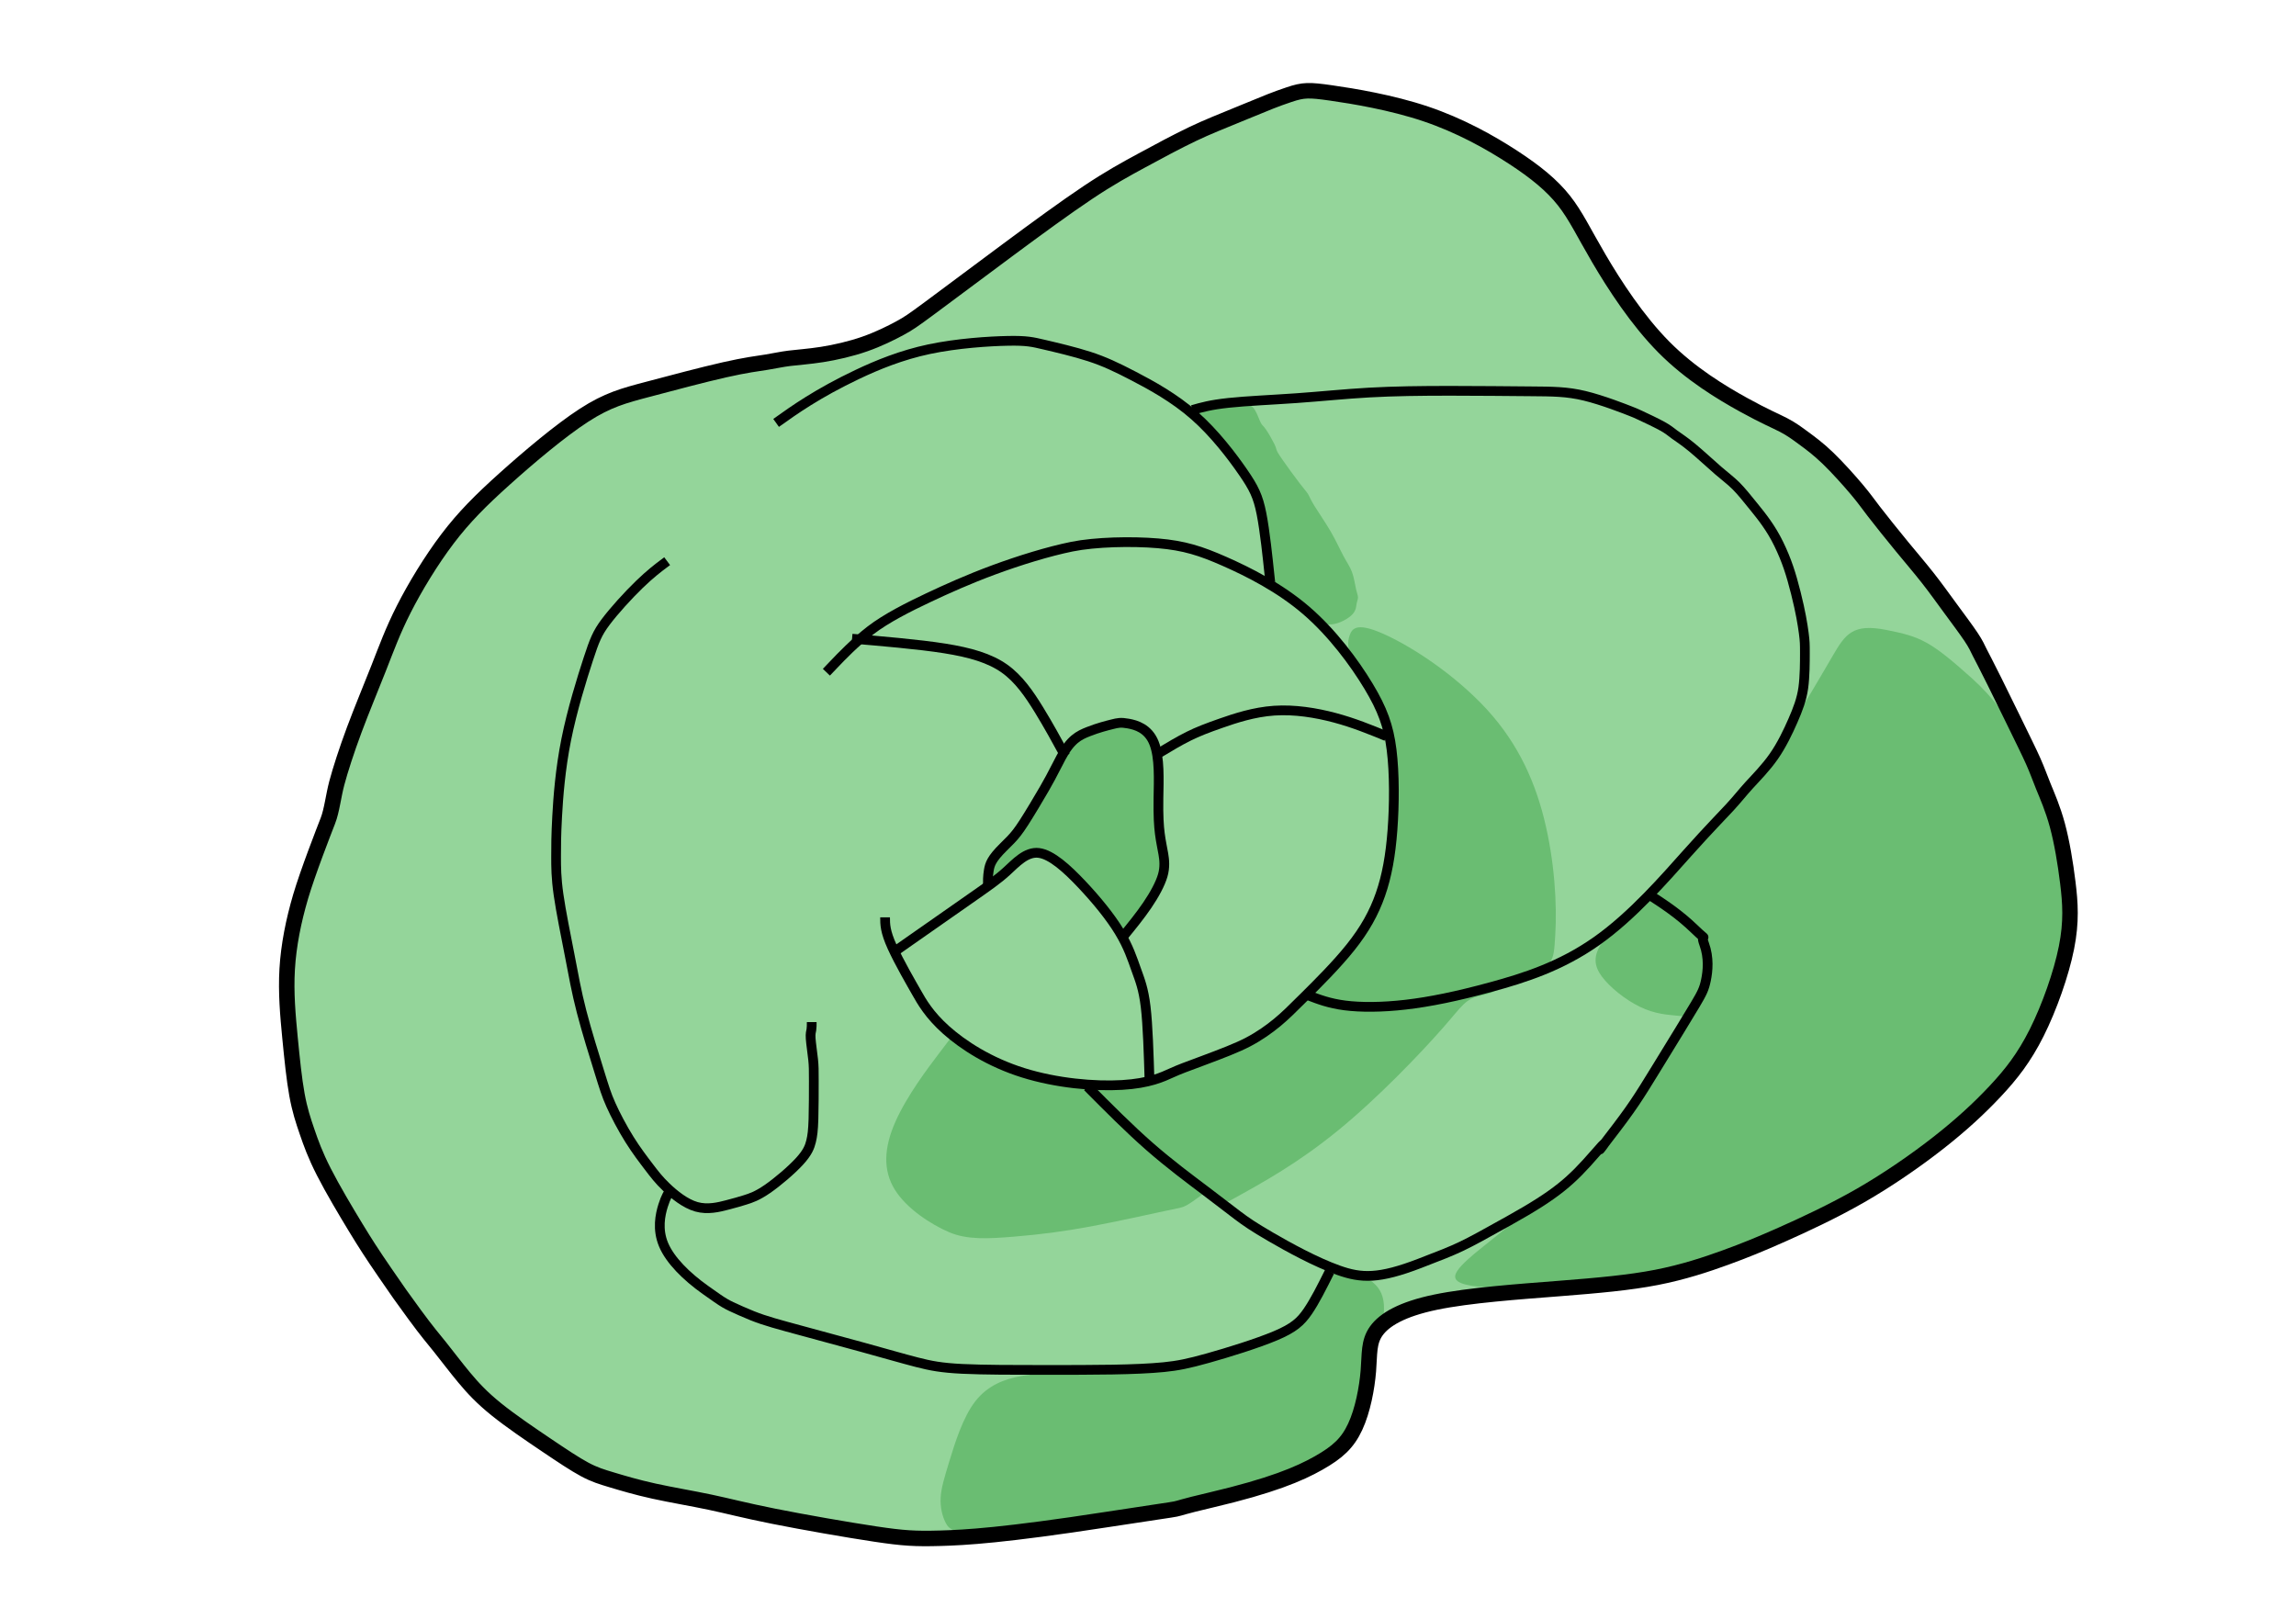
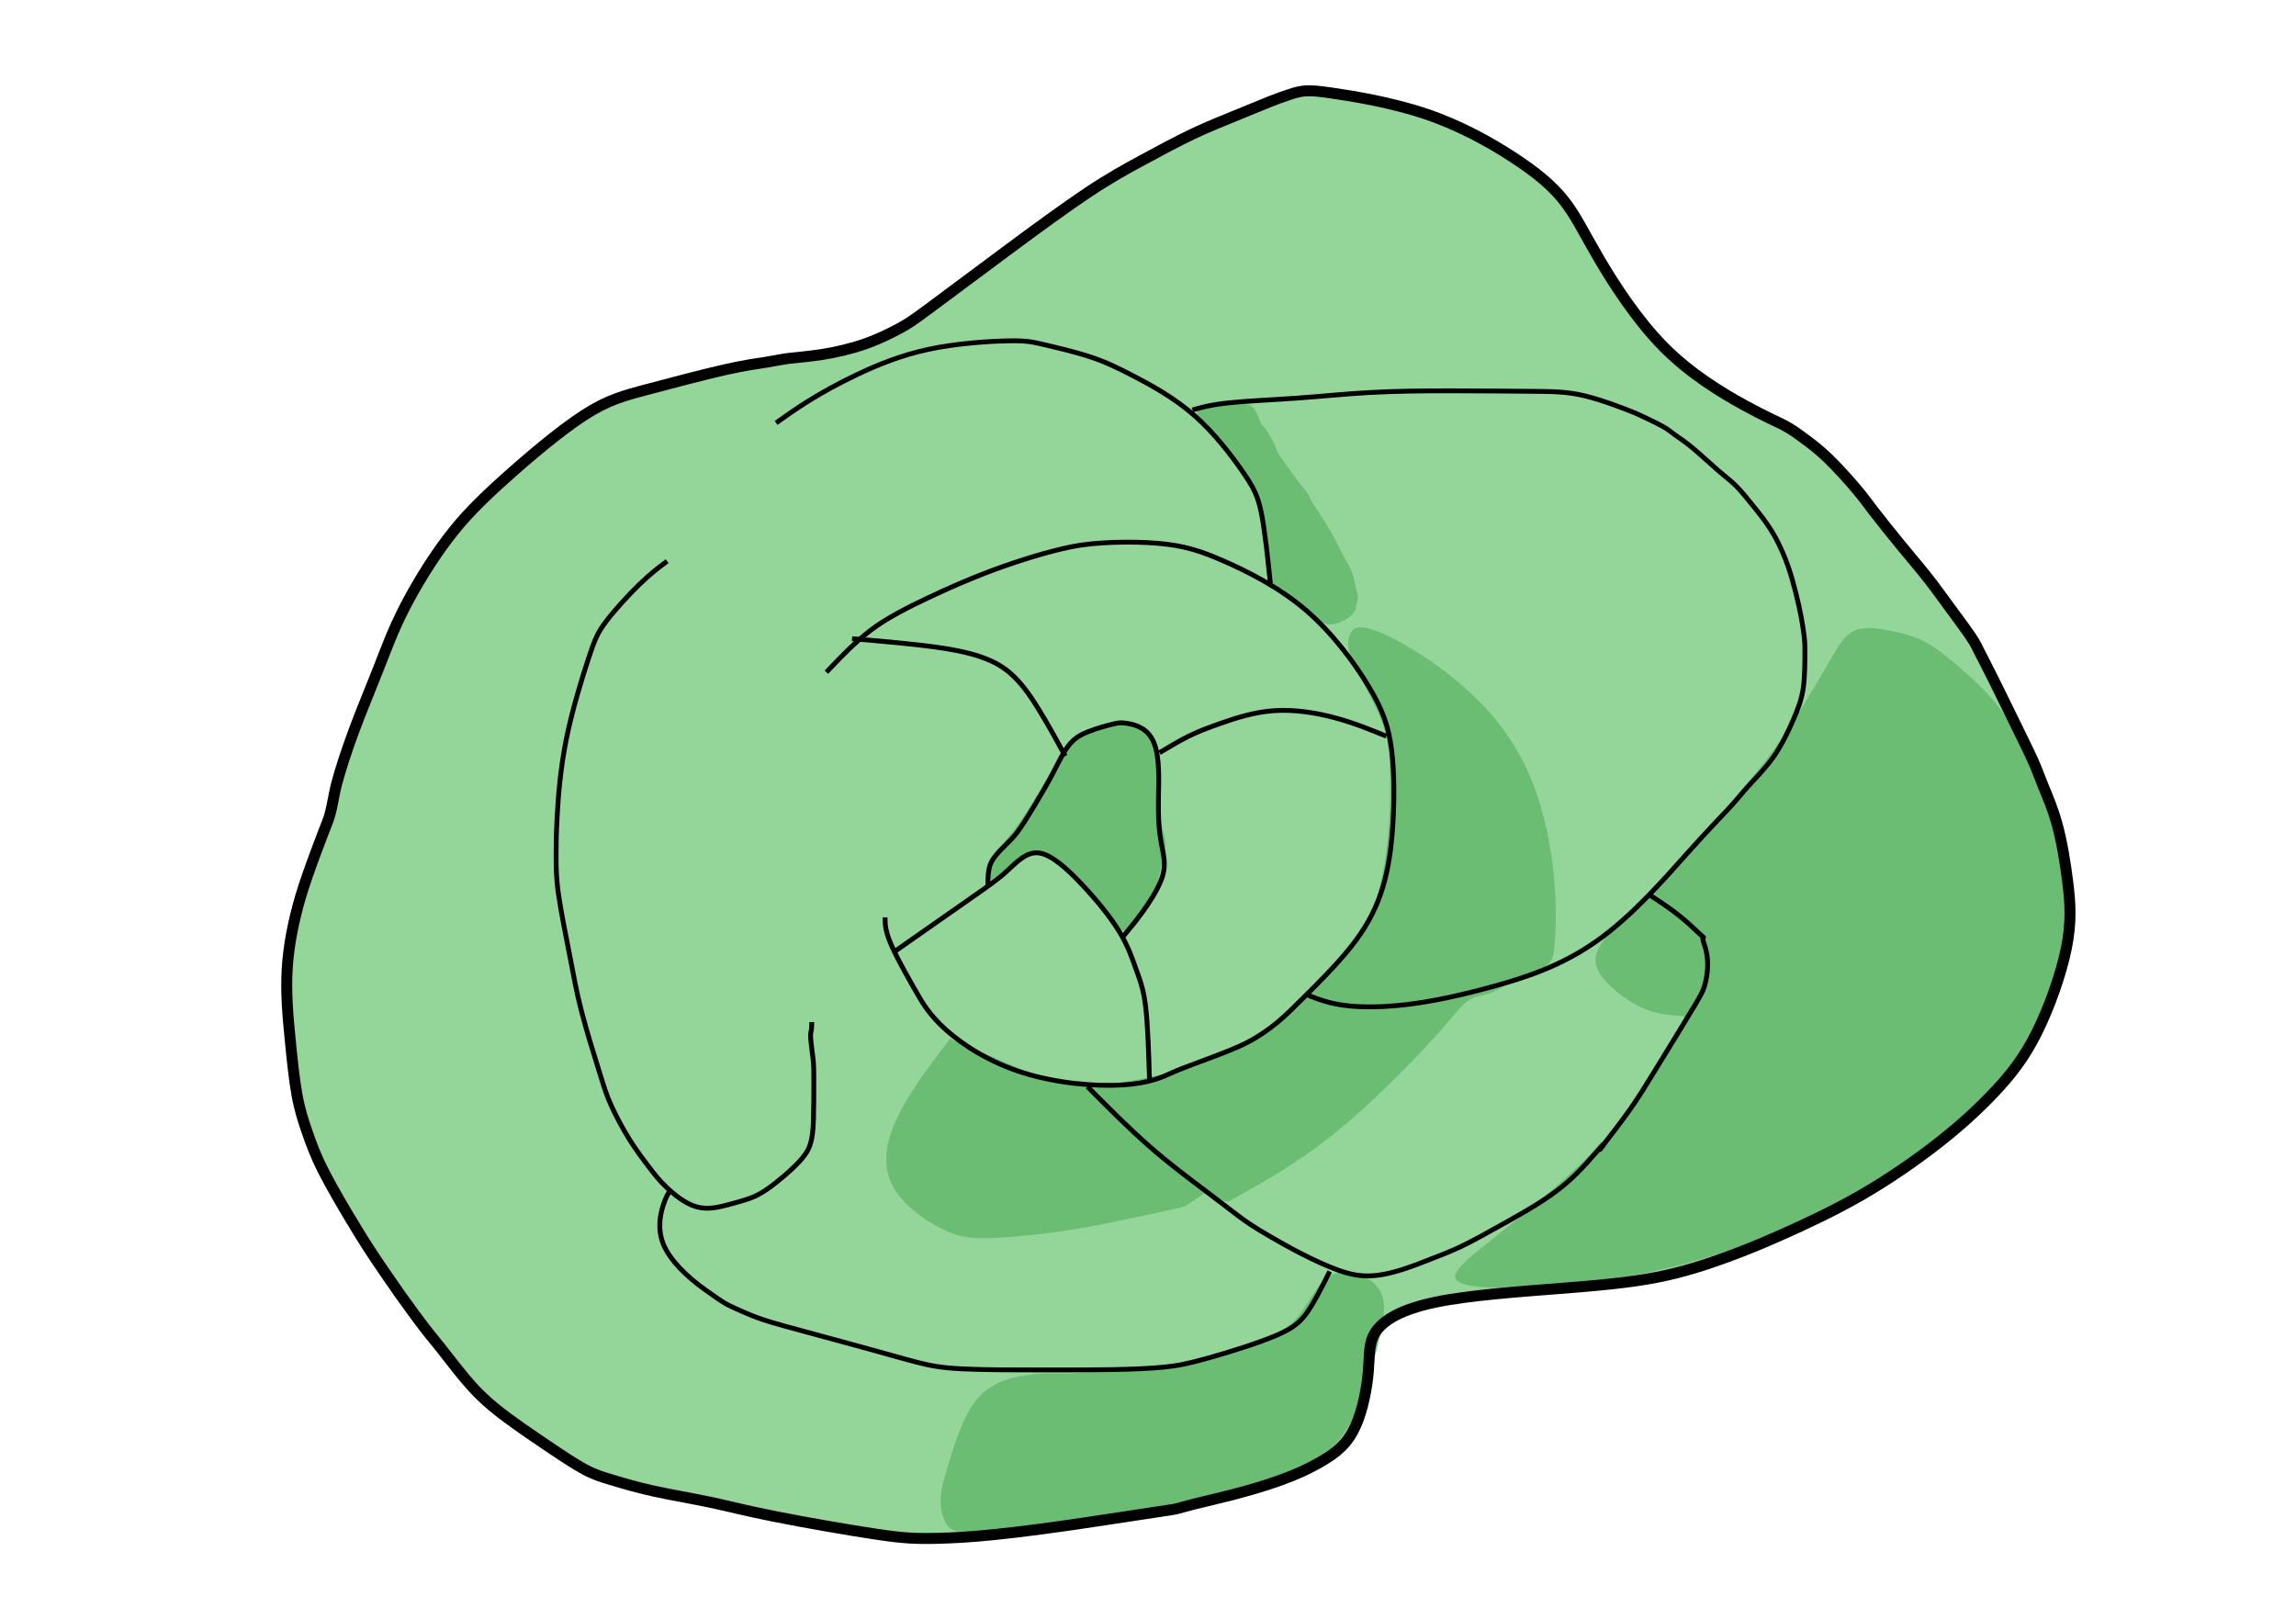
<svg xmlns="http://www.w3.org/2000/svg" version="1.1" id="svg1" width="793.6" height="559.36" viewBox="0 0 793.6 559.36">
  <defs id="defs1">
    </defs>
  <g id="g1" style="display:inline">
    <path style="fill:#92d498;fill-opacity:0.984;stroke:none;stroke-width:1.89;stroke-opacity:1" d="m 229.759,243.295 c 0.496,-1.271 0.672,-3.035 1.096,-4.626 0.424,-1.591 1.191,-3.979 2.127,-6.49 0.936,-2.511 2.049,-5.165 2.987,-7.553 0.938,-2.387 1.705,-4.519 3.07,-7.206 1.365,-2.687 3.325,-5.926 5.33,-8.57 2.004,-2.644 4.054,-4.694 6.995,-7.336 2.94,-2.642 6.778,-5.882 9.677,-7.759 2.9,-1.876 4.861,-2.388 7.76,-3.155 2.9,-0.768 6.737,-1.791 9.381,-2.388 2.644,-0.597 4.093,-0.768 5.159,-0.938 1.066,-0.171 1.748,-0.341 2.772,-0.469 1.023,-0.128 2.388,-0.213 3.996,-0.466 1.608,-0.253 3.511,-0.686 5.215,-1.282 1.704,-0.597 3.239,-1.364 4.283,-1.932 1.044,-0.568 1.484,-0.862 3.634,-2.451 2.149,-1.589 5.895,-4.399 9.527,-7.091 3.632,-2.692 7.082,-5.216 9.785,-7.019 2.703,-1.803 4.579,-2.826 6.613,-3.928 2.034,-1.102 4.283,-2.313 6.156,-3.206 1.873,-0.894 3.408,-1.491 6.365,-2.707 2.957,-1.217 3.693,-1.526 5.442,-2.116 1.749,-0.59 2.431,-0.59 5.118,-0.207 2.686,0.384 7.377,1.151 11.556,2.559 4.179,1.407 7.844,3.453 10.659,5.287 2.815,1.834 4.776,3.454 6.23,5.298 1.454,1.844 2.374,3.851 4.266,7.075 1.891,3.224 4.683,7.539 7.933,10.82 3.25,3.281 7.092,5.586 9.724,7.038 2.632,1.452 3.912,1.963 4.892,2.475 0.981,0.512 1.663,1.023 2.452,1.605 0.789,0.581 1.773,1.297 2.955,2.436 1.182,1.138 2.638,2.765 3.54,3.84 0.903,1.074 1.244,1.586 2.062,2.652 0.819,1.066 2.261,2.868 3.45,4.312 1.189,1.444 2.213,2.638 3.151,3.832 0.938,1.194 1.791,2.388 2.729,3.667 0.938,1.279 1.961,2.644 2.558,3.539 0.597,0.895 0.768,1.322 1.066,1.919 0.298,0.597 0.725,1.364 1.808,3.555 1.083,2.19 0.833,1.671 2.135,4.345 1.302,2.675 2.07,4.21 2.581,5.361 0.512,1.151 0.768,1.919 1.237,3.07 0.469,1.151 1.151,2.686 1.706,4.733 0.554,2.047 0.981,4.605 1.279,7.036 0.298,2.43 0.469,4.733 -0.168,7.923 -0.637,3.19 -2.092,7.3 -3.634,10.379 -1.542,3.078 -3.144,5.102 -5.082,7.168 -1.939,2.066 -4.119,4.079 -6.877,6.244 -2.758,2.165 -6.197,4.546 -9.557,6.474 -3.36,1.928 -6.895,3.566 -9.557,4.75 -2.662,1.183 -4.557,1.959 -6.907,2.813 -2.35,0.855 -5.164,1.793 -8.447,2.432 -3.283,0.64 -7.036,0.981 -11.94,1.365 -4.904,0.384 -10.933,0.808 -15.039,1.662 -4.106,0.854 -6.238,2.133 -7.219,3.497 -0.981,1.364 -0.81,2.814 -0.981,4.904 -0.171,2.089 -0.682,4.818 -1.605,6.805 -0.922,1.987 -2.121,3.105 -4.479,4.439 -2.359,1.334 -5.77,2.784 -13.133,4.511 -7.363,1.727 0.041,0.416 -12.629,2.372 -12.67,1.956 -17.361,2.212 -20.425,2.298 -3.064,0.086 -4.524,-2.6e-4 -7.936,-0.512 -3.412,-0.512 -8.785,-1.45 -12.409,-2.175 -3.624,-0.725 -5.501,-1.237 -7.723,-1.706 -2.222,-0.47 -4.766,-0.894 -6.9,-1.363 -2.134,-0.469 -3.84,-0.981 -5.119,-1.365 -1.279,-0.384 -2.132,-0.64 -3.326,-1.279 -1.194,-0.64 -2.729,-1.663 -4.69,-2.985 -1.961,-1.322 -4.349,-2.942 -6.105,-4.358 -1.756,-1.415 -2.849,-2.593 -3.915,-3.872 -1.066,-1.279 -2.089,-2.644 -2.942,-3.71 -0.853,-1.066 -1.535,-1.834 -3.124,-4 -1.589,-2.167 -2.02,-2.782 -3.627,-5.126 -1.607,-2.344 -2.374,-3.538 -3.568,-5.499 -1.194,-1.961 -2.814,-4.69 -3.88,-6.78 -1.066,-2.089 -1.578,-3.539 -2.047,-4.904 -0.469,-1.364 -0.895,-2.644 -1.237,-4.52 -0.341,-1.876 -0.597,-4.349 -0.853,-6.993 -0.256,-2.644 -0.512,-5.458 -0.341,-8.357 0.171,-2.9 0.768,-5.884 1.642,-8.853 0.875,-2.969 2.824,-7.963 3.32,-9.234 z" id="path1" transform="matrix(2.830786,0,0,2.830786,-537.0817,-404.948)" />
    <path style="display:inline;fill:#6abd72;fill-opacity:1;stroke-width:0.59;stroke-dasharray:none" d="m 305.73,269.911 c 0,0 0,0 -1.333,1.757 -1.333,1.757 -3.933,5.184 -5.341,8.368 -1.408,3.184 -1.527,5.915 -0.08,8.267 1.447,2.352 4.462,4.281 6.64,5.214 2.178,0.933 4.688,0.813 7.948,0.543 3.261,-0.27 6.035,-0.632 9.311,-1.239 3.276,-0.608 7.165,-1.486 9.06,-1.886 1.895,-0.401 2.125,-0.401 2.64,-0.681 0.515,-0.281 1.22,-0.79 1.633,-1.103 0.413,-0.314 0.489,-0.399 0.986,-0.233 0.497,0.166 1.372,0.569 1.897,0.736 0.525,0.167 0.676,0.087 0.828,0.007 4.149,-2.289 8.249,-4.551 13.13,-8.522 4.882,-3.971 10.091,-9.423 12.743,-12.436 2.651,-3.013 2.772,-3.616 4.771,-4.081 1.999,-0.465 1.062,-0.386 4.984,-2.14 3.922,-1.754 3.859,-1.63 4.084,-5.287 0.225,-3.657 -0.075,-9.042 -1.378,-14.21 -1.303,-5.167 -3.599,-9.906 -7.738,-14.107 -4.139,-4.201 -9.119,-7.249 -12.137,-8.541 -3.018,-1.291 -3.574,-0.519 -3.858,0.309 -0.284,0.828 -0.296,1.71 0.527,3.53 0.823,1.821 2.481,4.579 3.371,6.939 0.889,2.359 0.999,4.138 1.037,6.69 0.038,2.552 -0.01,5.106 -0.287,7.779 -0.277,2.673 -0.784,5.412 -1.5,7.561 -0.716,2.148 -1.441,3.221 -2.317,4.393 -0.876,1.171 -1.701,2.163 -2.466,3.008 -0.765,0.844 -1.311,1.362 -2.02,2.176 -0.709,0.814 -1.553,1.9 -2.503,2.94 -0.95,1.04 -2.005,2.035 -2.992,2.804 -0.987,0.769 -1.907,1.312 -3.113,1.915 -1.206,0.603 -2.699,1.266 -3.905,1.802 -1.206,0.535 -2.126,0.942 -2.947,1.206 -0.822,0.264 -1.545,0.384 -2.339,0.546 -0.794,0.161 -6.37,1.464 -8.493,1.549 -2.123,0.084 -4.492,-0.187 -6.859,-0.459" id="path14" transform="matrix(2.830786,0,0,2.830786,-537.0817,-404.948)" />
    <path style="display:inline;fill:#6abd72;fill-opacity:1;stroke-width:0.59;stroke-dasharray:none" d="m 413.521,223.109 c -1.538,2.617 -3.741,6.509 -6.089,9.914 -2.348,3.405 -4.842,6.323 -8.265,10.162 -3.424,3.839 -4.965,5.525 -8.341,8.997 -3.375,3.472 -4.973,4.951 -5.821,6.523 -0.848,1.571 -0.443,2.771 0.715,4.087 1.158,1.316 3.112,2.782 4.918,3.503 1.806,0.721 3.495,0.721 4.321,0.828 0.827,0.106 0.792,0.319 -0.322,2.199 -1.113,1.88 -3.305,5.427 -5.597,8.565 -2.292,3.138 -4.626,5.8 -8.13,8.985 -3.503,3.184 -9.603,8.009 -10.466,8.708 -0.863,0.7 -2.241,1.827 -2.784,2.672 -0.543,0.845 -0.302,1.448 1.623,1.788 1.925,0.34 5.988,0.426 10.866,0.002 4.878,-0.424 12.336,-1.503 20.352,-4.187 8.015,-2.684 6.16,-1.796 13.831,-5.994 7.67,-4.199 9.224,-5.162 13.646,-8.964 4.422,-3.802 7.44,-7.483 9.857,-11.365 2.417,-3.882 3.662,-7.122 4.053,-11.596 0.391,-4.473 -0.081,-9.572 -1.763,-15.425 -1.681,-5.853 -4.482,-12.009 -9.611,-16.621 -5.129,-4.612 -6.308,-5.088 -10.445,-5.913 -4.137,-0.825 -5.011,0.516 -6.549,3.133 z" id="path16" transform="matrix(2.830786,0,0,2.830786,-537.0817,-404.948)" />
    <path style="display:inline;fill:#6abd72;fill-opacity:1;stroke-width:0.59;stroke-dasharray:none" d="m 336.283,192.956 c 0.201,-0.11 0.201,-0.11 1.106,-0.231 0.905,-0.121 2.714,-0.362 3.799,-0.362 1.085,0 1.447,0.241 1.749,0.724 0.302,0.482 0.543,1.206 0.724,1.568 0.181,0.362 0.302,0.362 0.603,0.784 0.302,0.422 0.784,1.266 1.025,1.749 0.241,0.482 0.241,0.603 0.302,0.784 0.06,0.181 0.181,0.422 0.724,1.206 0.543,0.784 1.508,2.111 2.111,2.894 0.603,0.784 0.844,1.025 1.025,1.327 0.181,0.302 0.302,0.663 0.784,1.447 0.482,0.784 1.327,1.99 1.99,3.136 0.663,1.146 1.146,2.231 1.568,3.015 0.422,0.784 0.784,1.266 1.025,1.93 0.241,0.663 0.362,1.508 0.482,2.05 0.121,0.543 0.241,0.784 0.241,1.025 0,0.241 -0.121,0.482 -0.181,0.844 -0.06,0.362 -0.06,0.844 -0.667,1.387 -0.607,0.543 -1.821,1.146 -2.767,1.07 -0.946,-0.075 -1.625,-0.829 -2.766,-1.733 -1.142,-0.905 -2.747,-1.96 -3.55,-2.729 -0.803,-0.769 -0.803,-1.251 -0.985,-2.588 -0.182,-1.336 -0.542,-3.494 -0.764,-5.034 -0.222,-1.54 -0.282,-2.205 -0.684,-3.143 -0.402,-0.938 -0.978,-1.695 -1.728,-2.837 -0.75,-1.142 -1.602,-2.574 -2.648,-3.911 -1.046,-1.337 -2.285,-2.578 -2.703,-3.31 -0.418,-0.731 -0.015,-0.952 0.186,-1.063 z" id="path19" transform="matrix(2.830786,0,0,2.830786,-537.0817,-404.948)" />
    <path style="display:inline;fill:#6abd72;fill-opacity:1;stroke-width:0.59;stroke-dasharray:none" d="m 310.956,250.387 c -0.522,0.348 -0.522,0.348 -0.485,-0.135 0.036,-0.483 0.109,-1.45 0.772,-2.656 0.663,-1.206 1.917,-2.652 3.049,-4.242 1.132,-1.59 2.141,-3.325 3.045,-4.832 0.905,-1.508 1.704,-2.788 2.225,-3.609 0.52,-0.821 0.762,-1.183 1.727,-1.726 0.965,-0.543 2.653,-1.266 3.949,-1.6 1.295,-0.333 2.198,-0.277 3.063,0.051 0.866,0.328 1.694,0.927 2.148,2.286 0.453,1.359 0.531,3.477 0.631,5.386 0.1,1.909 0.219,3.577 0.701,5.341 0.483,1.764 0.343,1.461 -0.488,5.203 -0.831,3.742 -1.306,4.038 -2.025,5.028 -0.719,0.99 -1.271,2.191 -2.511,1.753 -1.24,-0.438 -2.231,-2.082 -3.975,-4.25 -1.744,-2.168 -4.062,-4.379 -5.63,-4.982 -1.568,-0.603 -2.514,0.279 -3.437,1.019 -0.922,0.74 -2.237,1.617 -2.759,1.965 z" id="path13" transform="matrix(2.830786,0,0,2.830786,-537.0817,-404.948)" />
    <path style="display:inline;fill:#6abd72;fill-opacity:1;stroke-width:0.59;stroke-dasharray:none" d="m 320.987,310.735 c -0.784,0.06 -0.784,0.06 -1.735,0.039 -0.951,-0.022 -2.811,-0.064 -4.848,0.309 -2.036,0.373 -4.047,1.121 -5.575,3.064 -1.528,1.943 -2.533,5.212 -3.177,7.322 -0.644,2.11 -1.006,3.316 -1.067,4.462 -0.06,1.146 0.181,2.231 0.61,3.068 0.429,0.837 1.046,1.425 5.403,1.138 4.357,-0.287 12.345,-1.434 17.801,-2.359 5.456,-0.926 13.414,-2.907 18.046,-4.732 4.632,-1.825 6.431,-3.238 8.047,-6.021 1.616,-2.783 2.697,-6.66 3.461,-9.732 0.764,-3.072 1.212,-5.338 0.09,-6.918 -1.122,-1.58 -3.814,-2.473 -5.614,-1.688 -1.8,0.785 -2.706,3.246 -4.129,5.001 -1.423,1.755 -3.361,2.802 -5.538,3.628 -2.177,0.826 -4.573,1.425 -6.951,1.845 -2.377,0.42 -3.452,0.527 -7.962,0.96 -4.509,0.433 -6.077,0.553 -6.861,0.614 z" id="path17" transform="matrix(2.830786,0,0,2.830786,-537.0817,-404.948)" />
-     <path style="display:inline;fill:none;stroke:#000000;stroke-width:1.19;stroke-dasharray:none;stroke-opacity:1" d="m 284.493,194.694 c 1.179,-0.842 2.389,-1.706 3.966,-2.687 1.577,-0.98 3.539,-2.089 5.97,-3.241 2.431,-1.152 5.361,-2.358 8.757,-3.076 3.395,-0.718 7.318,-0.974 9.62,-1.017 2.303,-0.043 2.985,0.128 4.435,0.469 1.45,0.341 3.667,0.853 5.501,1.45 1.834,0.597 3.283,1.279 5.415,2.388 2.132,1.109 4.946,2.644 7.419,4.818 2.473,2.175 4.605,4.989 5.927,6.908 1.322,1.919 1.834,2.942 2.256,5.076 0.422,2.134 0.774,5.563 0.943,7.172 0.169,1.61 0.169,1.524 0.169,1.439" id="path11" transform="matrix(2.830786,0,0,2.830786,-537.0817,-404.948)" />
-     <path style="display:inline;fill:none;stroke:#000000;stroke-width:1.19;stroke-dasharray:none;stroke-opacity:1" d="m 349.476,264.602 c 1.279,0.49 2.558,0.981 4.477,1.226 1.919,0.245 4.477,0.245 7.419,-0.096 2.942,-0.341 6.268,-1.023 10.384,-2.145 4.116,-1.122 8.556,-2.534 12.937,-5.627 4.381,-3.092 8.35,-7.695 11.084,-10.75 2.734,-3.054 4.183,-4.504 5.164,-5.57 0.981,-1.066 1.492,-1.748 2.345,-2.686 0.853,-0.938 2.047,-2.132 3.027,-3.539 0.981,-1.407 1.748,-3.027 2.337,-4.371 0.589,-1.344 1.071,-2.596 1.264,-3.994 0.194,-1.399 0.194,-3.19 0.194,-4.256 0,-1.066 0,-1.407 -0.139,-2.452 -0.139,-1.045 -0.375,-2.535 -0.962,-4.871 -0.587,-2.336 -1.122,-4.002 -2.086,-5.987 -0.964,-1.985 -2.105,-3.389 -2.998,-4.495 -0.893,-1.106 -1.575,-1.959 -2.215,-2.598 -0.64,-0.64 -1.237,-1.066 -2.175,-1.876 -0.938,-0.81 -2.217,-2.004 -3.198,-2.814 -0.981,-0.81 -1.663,-1.237 -2.132,-1.578 -0.469,-0.341 -0.725,-0.597 -1.492,-1.023 -0.768,-0.426 -2.047,-1.023 -2.686,-1.322 -0.64,-0.298 -0.64,-0.298 -1.259,-0.54 -0.62,-0.242 -3.383,-1.334 -5.562,-1.857 -2.179,-0.523 -3.881,-0.523 -6.657,-0.545 -2.776,-0.022 -6.143,-0.061 -9.727,-0.062 -3.584,-0.001 -6.872,0.041 -9.912,0.212 -3.041,0.171 -5.812,0.469 -8.894,0.686 -3.082,0.217 -6.059,0.336 -8.278,0.575 -2.219,0.239 -3.255,0.537 -4.409,0.869" id="path10" transform="matrix(2.830786,0,0,2.830786,-537.0817,-404.948)" />
-     <path style="display:inline;fill:none;stroke:#000000;stroke-width:1.19;stroke-dasharray:none;stroke-opacity:1" d="m 322.517,275.751 c 2.538,2.556 5.075,5.112 7.564,7.291 2.489,2.18 4.928,3.984 6.745,5.355 1.817,1.371 3.011,2.309 4.034,3.077 1.023,0.768 1.876,1.364 4.035,2.618 2.159,1.253 5.456,3.07 8.259,4.07 2.803,1 4.935,1.085 9.94,-0.842 5.005,-1.927 4.966,-1.908 10.854,-5.192 5.887,-3.285 7.593,-4.82 10.587,-8.264 2.994,-3.444 -1.288,1.909 1.611,-1.843 2.9,-3.752 3.582,-4.861 5.787,-8.454 2.206,-3.593 4.002,-6.52 4.817,-7.894 0.815,-1.374 1.061,-1.866 1.283,-2.95 0.222,-1.084 0.393,-2.704 -0.218,-4.384 -0.611,-1.68 0.781,0.06 -1.162,-1.816 -1.943,-1.876 -3.783,-3.069 -5.622,-4.262" id="path9" transform="matrix(2.830786,0,0,2.830786,-537.0817,-404.948)" />
-     <path style="display:inline;fill:none;stroke:#000000;stroke-width:1.19;stroke-dasharray:none;stroke-opacity:1" d="m 271.5,285.164 c -0.32,0.458 -0.64,0.917 -0.989,2.035 -0.349,1.119 -0.728,2.898 0.062,4.774 0.79,1.876 2.75,3.85 5.139,5.541 2.389,1.692 2.329,1.661 4.318,2.549 1.989,0.888 3.098,1.229 5.574,1.912 2.476,0.683 6.297,1.702 9.244,2.513 2.947,0.811 4.989,1.407 6.655,1.834 1.666,0.427 2.945,0.683 5.546,0.811 2.601,0.128 6.524,0.128 9.85,0.128 3.326,0 6.055,0 8.477,-0.042 2.422,-0.042 4.573,-0.128 6.278,-0.299 1.704,-0.171 2.984,-0.426 5.414,-1.109 2.43,-0.682 6.012,-1.791 8.229,-2.729 2.217,-0.938 3.069,-1.705 3.929,-2.956 0.86,-1.251 1.721,-2.972 2.68,-4.89" id="path8" transform="matrix(2.830786,0,0,2.830786,-536.5696,-396.2422)" />
-     <path style="display:inline;fill:none;stroke:#000000;stroke-width:1.19;stroke-dasharray:none;stroke-opacity:1" d="m 271.189,211.579 c 0,0 0,0 -0.512,0.384 -0.512,0.384 -1.535,1.151 -2.9,2.473 -1.364,1.322 -3.07,3.198 -4.093,4.562 -1.023,1.364 -1.364,2.217 -2.132,4.562 -0.768,2.345 -1.961,6.183 -2.686,9.807 -0.725,3.624 -0.981,7.036 -1.109,9.397 -0.128,2.361 -0.128,3.588 -0.128,4.877 0,1.29 0,2.569 0.298,4.658 0.298,2.089 0.895,4.989 1.364,7.419 0.469,2.43 0.81,4.392 1.45,6.865 0.64,2.473 1.578,5.458 2.175,7.377 0.597,1.919 0.853,2.772 1.407,4.008 0.554,1.237 1.407,2.857 2.26,4.221 0.853,1.364 1.706,2.473 2.381,3.36 0.676,0.887 1.188,1.569 2.132,2.473 0.945,0.904 2.309,2.013 3.673,2.396 1.364,0.384 2.729,0.043 3.745,-0.223 1.016,-0.266 1.478,-0.398 2.192,-0.62 0.715,-0.222 1.482,-0.478 2.719,-1.331 1.237,-0.853 2.942,-2.303 3.927,-3.38 0.985,-1.077 1.24,-1.756 1.407,-2.429 0.167,-0.673 0.252,-1.355 0.295,-2.719 0.043,-1.364 0.043,-3.411 0.043,-4.69 0,-1.279 0,-1.791 -0.085,-2.601 -0.085,-0.81 -0.256,-1.919 -0.298,-2.558 -0.043,-0.64 0.043,-0.81 0.085,-1.066 0.043,-0.256 0.043,-0.597 0.043,-0.938" id="path7" transform="matrix(2.830786,0,0,2.830786,-537.0817,-404.948)" />
-     <path style="display:inline;fill:none;stroke:#000000;stroke-width:1.19;stroke-dasharray:none;stroke-opacity:1" d="m 331.309,234.966 c 1.195,-0.718 2.39,-1.435 3.541,-2.007 1.152,-0.572 2.26,-0.998 3.966,-1.595 1.706,-0.597 4.008,-1.364 6.497,-1.533 2.489,-0.168 5.092,0.252 7.403,0.87 2.311,0.618 4.298,1.432 6.289,2.248" id="path6" transform="matrix(2.830786,0,0,2.830786,-537.0817,-404.948)" />
-     <path style="display:inline;fill:none;stroke:#000000;stroke-width:1.19;stroke-dasharray:none;stroke-opacity:1" d="m 293.767,221.045 c 3.251,0.272 8.144,0.682 11.307,1.187 3.163,0.504 5.504,1.198 7.278,2.446 1.774,1.248 3.067,3.145 4.233,5.043 1.166,1.898 2.19,3.774 3.213,5.651" id="path5" transform="matrix(2.830786,0,0,2.830786,-537.0817,-404.948)" />
-     <path style="display:inline;fill:none;stroke:#000000;stroke-width:1.19;stroke-dasharray:none;stroke-opacity:1" d="m 310.35,251.295 c -0.006,-0.617 -0.011,-1.234 0.114,-1.969 0.125,-0.735 0.319,-1.381 1.772,-2.819 1.453,-1.438 1.715,-1.623 3.785,-5.066 2.069,-3.443 2.114,-3.714 3.27,-5.9 1.156,-2.186 2.149,-2.683 3.345,-3.152 1.195,-0.47 2.217,-0.725 2.9,-0.896 0.682,-0.171 1.023,-0.256 1.961,-0.085 0.938,0.171 2.422,0.583 3.138,2.367 0.716,1.784 0.579,4.567 0.543,6.75 -0.035,2.183 0.05,3.377 0.167,4.309 0.117,0.932 0.313,1.812 0.432,2.507 0.119,0.695 0.22,1.607 -0.079,2.623 -0.299,1.016 -0.982,2.295 -1.881,3.618 -0.9,1.323 -1.943,2.599 -3.021,3.917" id="path4" transform="matrix(2.830786,0,0,2.830786,-537.0817,-404.948)" />
-     <path style="display:inline;fill:none;stroke:#000000;stroke-width:1.19;stroke-dasharray:none;stroke-opacity:1" d="m 299.076,259.165 c 3.411,-2.388 6.822,-4.776 9.082,-6.353 2.26,-1.578 3.369,-2.345 4.477,-3.353 1.109,-1.008 2.388,-2.446 3.933,-2.254 1.546,0.192 3.443,1.919 5.245,3.827 1.802,1.908 3.481,3.966 4.594,5.8 1.113,1.834 1.589,3.323 2.052,4.619 0.464,1.296 0.89,2.319 1.156,4.546 0.266,2.226 0.372,5.724 0.479,9.201" id="path3" transform="matrix(2.830786,0,0,2.830786,-537.0817,-404.948)" />
-     <path style="fill:none;stroke:#000000;stroke-width:1.19;stroke-dasharray:none;stroke-opacity:1" d="m 290.633,225.138 c 0,0 0,0 0.916,-0.96 0.916,-0.96 2.533,-2.654 4.466,-4.147 1.933,-1.493 4.742,-2.898 7.036,-3.98 2.294,-1.082 4.901,-2.259 8.01,-3.409 3.109,-1.149 6.69,-2.258 9.551,-2.837 2.86,-0.579 7.277,-0.682 10.504,-0.407 3.227,0.275 5.234,0.928 8.134,2.207 2.9,1.279 6.721,3.2 9.945,5.968 3.223,2.768 5.91,6.414 7.626,9.26 1.716,2.846 2.462,4.893 2.825,7.792 0.362,2.9 0.341,6.652 0.107,9.775 -0.235,3.123 -0.682,5.618 -1.471,7.878 -0.789,2.26 -1.919,4.285 -3.656,6.46 -1.738,2.175 -4.059,4.475 -5.635,6.04 -1.576,1.565 -2.326,2.315 -3.308,3.126 -0.982,0.811 -2.176,1.664 -3.553,2.386 -1.377,0.722 -3.214,1.419 -5.481,2.267 -2.267,0.848 -2.779,1.019 -3.866,1.509 -1.087,0.49 -2.697,1.275 -6.052,1.473 -3.355,0.198 -7.993,-0.211 -12.083,-1.492 -4.091,-1.281 -7.321,-3.371 -9.399,-5.226 -2.079,-1.855 -2.977,-3.459 -3.617,-4.588 -0.64,-1.129 -2.086,-3.608 -2.96,-5.533 -0.874,-1.925 -0.874,-2.777 -0.874,-3.63" id="path2" transform="matrix(2.830786,0,0,2.830786,-537.0817,-404.948)" />
-     <path style="fill:none;stroke:#000000;stroke-width:1.89;stroke-opacity:1" d="m 229.759,243.295 c 0.496,-1.271 0.672,-3.035 1.096,-4.626 0.424,-1.591 1.191,-3.979 2.127,-6.49 0.936,-2.511 2.049,-5.165 2.987,-7.553 0.938,-2.387 1.705,-4.519 3.07,-7.206 1.365,-2.687 3.325,-5.926 5.33,-8.57 2.004,-2.644 4.054,-4.694 6.995,-7.336 2.94,-2.642 6.778,-5.882 9.677,-7.759 2.9,-1.876 4.861,-2.388 7.76,-3.155 2.9,-0.768 6.737,-1.791 9.381,-2.388 2.644,-0.597 4.093,-0.768 5.159,-0.938 1.066,-0.171 1.748,-0.341 2.772,-0.469 1.023,-0.128 2.388,-0.213 3.996,-0.466 1.608,-0.253 3.511,-0.686 5.215,-1.282 1.704,-0.597 3.239,-1.364 4.283,-1.932 1.044,-0.568 1.484,-0.862 3.634,-2.451 2.149,-1.589 5.895,-4.399 9.527,-7.091 3.632,-2.692 7.082,-5.216 9.785,-7.019 2.703,-1.803 4.579,-2.826 6.613,-3.928 2.034,-1.102 4.283,-2.313 6.156,-3.206 1.873,-0.894 3.408,-1.491 6.365,-2.707 2.957,-1.217 3.693,-1.526 5.442,-2.116 1.749,-0.59 2.431,-0.59 5.118,-0.207 2.686,0.384 7.377,1.151 11.556,2.559 4.179,1.407 7.844,3.453 10.659,5.287 2.815,1.834 4.776,3.454 6.23,5.298 1.454,1.844 2.374,3.851 4.266,7.075 1.891,3.224 4.683,7.539 7.933,10.82 3.25,3.281 7.092,5.586 9.724,7.038 2.632,1.452 3.912,1.963 4.892,2.475 0.981,0.512 1.663,1.023 2.452,1.605 0.789,0.581 1.773,1.297 2.955,2.436 1.182,1.138 2.638,2.765 3.54,3.84 0.903,1.074 1.244,1.586 2.062,2.652 0.819,1.066 2.261,2.868 3.45,4.312 1.189,1.444 2.213,2.638 3.151,3.832 0.938,1.194 1.791,2.388 2.729,3.667 0.938,1.279 1.961,2.644 2.558,3.539 0.597,0.895 0.768,1.322 1.066,1.919 0.298,0.597 0.725,1.364 1.808,3.555 1.083,2.19 0.833,1.671 2.135,4.345 1.302,2.675 2.07,4.21 2.581,5.361 0.512,1.151 0.768,1.919 1.237,3.07 0.469,1.151 1.151,2.686 1.706,4.733 0.554,2.047 0.981,4.605 1.279,7.036 0.298,2.43 0.469,4.733 -0.168,7.923 -0.637,3.19 -2.092,7.3 -3.634,10.379 -1.542,3.078 -3.144,5.102 -5.082,7.168 -1.939,2.066 -4.119,4.079 -6.877,6.244 -2.758,2.165 -6.197,4.546 -9.557,6.474 -3.36,1.928 -6.895,3.566 -9.557,4.75 -2.662,1.183 -4.557,1.959 -6.907,2.813 -2.35,0.855 -5.164,1.793 -8.447,2.432 -3.283,0.64 -7.036,0.981 -11.94,1.365 -4.904,0.384 -10.933,0.808 -15.039,1.662 -4.106,0.854 -6.238,2.133 -7.219,3.497 -0.981,1.364 -0.81,2.814 -0.981,4.904 -0.171,2.089 -0.682,4.818 -1.605,6.805 -0.922,1.987 -2.121,3.105 -4.479,4.439 -2.359,1.334 -5.77,2.784 -13.133,4.511 -7.363,1.727 0.041,0.416 -12.629,2.372 -12.67,1.956 -17.361,2.212 -20.425,2.298 -3.064,0.086 -4.524,-2.6e-4 -7.936,-0.512 -3.412,-0.512 -8.785,-1.45 -12.409,-2.175 -3.624,-0.725 -5.501,-1.237 -7.723,-1.706 -2.222,-0.47 -4.766,-0.894 -6.9,-1.363 -2.134,-0.469 -3.84,-0.981 -5.119,-1.365 -1.279,-0.384 -2.132,-0.64 -3.326,-1.279 -1.194,-0.64 -2.729,-1.663 -4.69,-2.985 -1.961,-1.322 -4.349,-2.942 -6.105,-4.358 -1.756,-1.415 -2.849,-2.593 -3.915,-3.872 -1.066,-1.279 -2.089,-2.644 -2.942,-3.71 -0.853,-1.066 -1.535,-1.834 -3.124,-4 -1.589,-2.167 -2.02,-2.782 -3.627,-5.126 -1.607,-2.344 -2.374,-3.538 -3.568,-5.499 -1.194,-1.961 -2.814,-4.69 -3.88,-6.78 -1.066,-2.089 -1.578,-3.539 -2.047,-4.904 -0.469,-1.364 -0.895,-2.644 -1.237,-4.52 -0.341,-1.876 -0.597,-4.349 -0.853,-6.993 -0.256,-2.644 -0.512,-5.458 -0.341,-8.357 0.171,-2.9 0.768,-5.884 1.642,-8.853 0.875,-2.969 2.824,-7.963 3.32,-9.234 z" id="path12" transform="matrix(2.830786,0,0,2.830786,-537.0817,-404.948)" />
+     <path style="display:inline;fill:none;stroke:#000000;stroke-width:0.59;stroke-dasharray:none;stroke-opacity:1" d="m 284.493,194.694 c 1.179,-0.842 2.389,-1.706 3.966,-2.687 1.577,-0.98 3.539,-2.089 5.97,-3.241 2.431,-1.152 5.361,-2.358 8.757,-3.076 3.395,-0.718 7.318,-0.974 9.62,-1.017 2.303,-0.043 2.985,0.128 4.435,0.469 1.45,0.341 3.667,0.853 5.501,1.45 1.834,0.597 3.283,1.279 5.415,2.388 2.132,1.109 4.946,2.644 7.419,4.818 2.473,2.175 4.605,4.989 5.927,6.908 1.322,1.919 1.834,2.942 2.256,5.076 0.422,2.134 0.774,5.563 0.943,7.172 0.169,1.61 0.169,1.524 0.169,1.439" id="path11" transform="matrix(2.830786,0,0,2.830786,-537.0817,-404.948)" />
+     <path style="display:inline;fill:none;stroke:#000000;stroke-width:0.59;stroke-dasharray:none;stroke-opacity:1" d="m 349.476,264.602 c 1.279,0.49 2.558,0.981 4.477,1.226 1.919,0.245 4.477,0.245 7.419,-0.096 2.942,-0.341 6.268,-1.023 10.384,-2.145 4.116,-1.122 8.556,-2.534 12.937,-5.627 4.381,-3.092 8.35,-7.695 11.084,-10.75 2.734,-3.054 4.183,-4.504 5.164,-5.57 0.981,-1.066 1.492,-1.748 2.345,-2.686 0.853,-0.938 2.047,-2.132 3.027,-3.539 0.981,-1.407 1.748,-3.027 2.337,-4.371 0.589,-1.344 1.071,-2.596 1.264,-3.994 0.194,-1.399 0.194,-3.19 0.194,-4.256 0,-1.066 0,-1.407 -0.139,-2.452 -0.139,-1.045 -0.375,-2.535 -0.962,-4.871 -0.587,-2.336 -1.122,-4.002 -2.086,-5.987 -0.964,-1.985 -2.105,-3.389 -2.998,-4.495 -0.893,-1.106 -1.575,-1.959 -2.215,-2.598 -0.64,-0.64 -1.237,-1.066 -2.175,-1.876 -0.938,-0.81 -2.217,-2.004 -3.198,-2.814 -0.981,-0.81 -1.663,-1.237 -2.132,-1.578 -0.469,-0.341 -0.725,-0.597 -1.492,-1.023 -0.768,-0.426 -2.047,-1.023 -2.686,-1.322 -0.64,-0.298 -0.64,-0.298 -1.259,-0.54 -0.62,-0.242 -3.383,-1.334 -5.562,-1.857 -2.179,-0.523 -3.881,-0.523 -6.657,-0.545 -2.776,-0.022 -6.143,-0.061 -9.727,-0.062 -3.584,-0.001 -6.872,0.041 -9.912,0.212 -3.041,0.171 -5.812,0.469 -8.894,0.686 -3.082,0.217 -6.059,0.336 -8.278,0.575 -2.219,0.239 -3.255,0.537 -4.409,0.869" id="path10" transform="matrix(2.830786,0,0,2.830786,-537.0817,-404.948)" />
+     <path style="display:inline;fill:none;stroke:#000000;stroke-width:0.59;stroke-dasharray:none;stroke-opacity:1" d="m 322.517,275.751 c 2.538,2.556 5.075,5.112 7.564,7.291 2.489,2.18 4.928,3.984 6.745,5.355 1.817,1.371 3.011,2.309 4.034,3.077 1.023,0.768 1.876,1.364 4.035,2.618 2.159,1.253 5.456,3.07 8.259,4.07 2.803,1 4.935,1.085 9.94,-0.842 5.005,-1.927 4.966,-1.908 10.854,-5.192 5.887,-3.285 7.593,-4.82 10.587,-8.264 2.994,-3.444 -1.288,1.909 1.611,-1.843 2.9,-3.752 3.582,-4.861 5.787,-8.454 2.206,-3.593 4.002,-6.52 4.817,-7.894 0.815,-1.374 1.061,-1.866 1.283,-2.95 0.222,-1.084 0.393,-2.704 -0.218,-4.384 -0.611,-1.68 0.781,0.06 -1.162,-1.816 -1.943,-1.876 -3.783,-3.069 -5.622,-4.262" id="path9" transform="matrix(2.830786,0,0,2.830786,-537.0817,-404.948)" />
+     <path style="display:inline;fill:none;stroke:#000000;stroke-width:0.59;stroke-dasharray:none;stroke-opacity:1" d="m 271.5,285.164 c -0.32,0.458 -0.64,0.917 -0.989,2.035 -0.349,1.119 -0.728,2.898 0.062,4.774 0.79,1.876 2.75,3.85 5.139,5.541 2.389,1.692 2.329,1.661 4.318,2.549 1.989,0.888 3.098,1.229 5.574,1.912 2.476,0.683 6.297,1.702 9.244,2.513 2.947,0.811 4.989,1.407 6.655,1.834 1.666,0.427 2.945,0.683 5.546,0.811 2.601,0.128 6.524,0.128 9.85,0.128 3.326,0 6.055,0 8.477,-0.042 2.422,-0.042 4.573,-0.128 6.278,-0.299 1.704,-0.171 2.984,-0.426 5.414,-1.109 2.43,-0.682 6.012,-1.791 8.229,-2.729 2.217,-0.938 3.069,-1.705 3.929,-2.956 0.86,-1.251 1.721,-2.972 2.68,-4.89" id="path8" transform="matrix(2.830786,0,0,2.830786,-536.5696,-396.2422)" />
+     <path style="display:inline;fill:none;stroke:#000000;stroke-width:0.59;stroke-dasharray:none;stroke-opacity:1" d="m 271.189,211.579 c 0,0 0,0 -0.512,0.384 -0.512,0.384 -1.535,1.151 -2.9,2.473 -1.364,1.322 -3.07,3.198 -4.093,4.562 -1.023,1.364 -1.364,2.217 -2.132,4.562 -0.768,2.345 -1.961,6.183 -2.686,9.807 -0.725,3.624 -0.981,7.036 -1.109,9.397 -0.128,2.361 -0.128,3.588 -0.128,4.877 0,1.29 0,2.569 0.298,4.658 0.298,2.089 0.895,4.989 1.364,7.419 0.469,2.43 0.81,4.392 1.45,6.865 0.64,2.473 1.578,5.458 2.175,7.377 0.597,1.919 0.853,2.772 1.407,4.008 0.554,1.237 1.407,2.857 2.26,4.221 0.853,1.364 1.706,2.473 2.381,3.36 0.676,0.887 1.188,1.569 2.132,2.473 0.945,0.904 2.309,2.013 3.673,2.396 1.364,0.384 2.729,0.043 3.745,-0.223 1.016,-0.266 1.478,-0.398 2.192,-0.62 0.715,-0.222 1.482,-0.478 2.719,-1.331 1.237,-0.853 2.942,-2.303 3.927,-3.38 0.985,-1.077 1.24,-1.756 1.407,-2.429 0.167,-0.673 0.252,-1.355 0.295,-2.719 0.043,-1.364 0.043,-3.411 0.043,-4.69 0,-1.279 0,-1.791 -0.085,-2.601 -0.085,-0.81 -0.256,-1.919 -0.298,-2.558 -0.043,-0.64 0.043,-0.81 0.085,-1.066 0.043,-0.256 0.043,-0.597 0.043,-0.938" id="path7" transform="matrix(2.830786,0,0,2.830786,-537.0817,-404.948)" />
+     <path style="display:inline;fill:none;stroke:#000000;stroke-width:0.59;stroke-dasharray:none;stroke-opacity:1" d="m 331.309,234.966 c 1.195,-0.718 2.39,-1.435 3.541,-2.007 1.152,-0.572 2.26,-0.998 3.966,-1.595 1.706,-0.597 4.008,-1.364 6.497,-1.533 2.489,-0.168 5.092,0.252 7.403,0.87 2.311,0.618 4.298,1.432 6.289,2.248" id="path6" transform="matrix(2.830786,0,0,2.830786,-537.0817,-404.948)" />
+     <path style="display:inline;fill:none;stroke:#000000;stroke-width:0.59;stroke-dasharray:none;stroke-opacity:1" d="m 293.767,221.045 c 3.251,0.272 8.144,0.682 11.307,1.187 3.163,0.504 5.504,1.198 7.278,2.446 1.774,1.248 3.067,3.145 4.233,5.043 1.166,1.898 2.19,3.774 3.213,5.651" id="path5" transform="matrix(2.830786,0,0,2.830786,-537.0817,-404.948)" />
+     <path style="display:inline;fill:none;stroke:#000000;stroke-width:0.59;stroke-dasharray:none;stroke-opacity:1" d="m 310.35,251.295 c -0.006,-0.617 -0.011,-1.234 0.114,-1.969 0.125,-0.735 0.319,-1.381 1.772,-2.819 1.453,-1.438 1.715,-1.623 3.785,-5.066 2.069,-3.443 2.114,-3.714 3.27,-5.9 1.156,-2.186 2.149,-2.683 3.345,-3.152 1.195,-0.47 2.217,-0.725 2.9,-0.896 0.682,-0.171 1.023,-0.256 1.961,-0.085 0.938,0.171 2.422,0.583 3.138,2.367 0.716,1.784 0.579,4.567 0.543,6.75 -0.035,2.183 0.05,3.377 0.167,4.309 0.117,0.932 0.313,1.812 0.432,2.507 0.119,0.695 0.22,1.607 -0.079,2.623 -0.299,1.016 -0.982,2.295 -1.881,3.618 -0.9,1.323 -1.943,2.599 -3.021,3.917" id="path4" transform="matrix(2.830786,0,0,2.830786,-537.0817,-404.948)" />
+     <path style="display:inline;fill:none;stroke:#000000;stroke-width:0.59;stroke-dasharray:none;stroke-opacity:1" d="m 299.076,259.165 c 3.411,-2.388 6.822,-4.776 9.082,-6.353 2.26,-1.578 3.369,-2.345 4.477,-3.353 1.109,-1.008 2.388,-2.446 3.933,-2.254 1.546,0.192 3.443,1.919 5.245,3.827 1.802,1.908 3.481,3.966 4.594,5.8 1.113,1.834 1.589,3.323 2.052,4.619 0.464,1.296 0.89,2.319 1.156,4.546 0.266,2.226 0.372,5.724 0.479,9.201" id="path3" transform="matrix(2.830786,0,0,2.830786,-537.0817,-404.948)" />
+     <path style="fill:none;stroke:#000000;stroke-width:0.59;stroke-dasharray:none;stroke-opacity:1" d="m 290.633,225.138 c 0,0 0,0 0.916,-0.96 0.916,-0.96 2.533,-2.654 4.466,-4.147 1.933,-1.493 4.742,-2.898 7.036,-3.98 2.294,-1.082 4.901,-2.259 8.01,-3.409 3.109,-1.149 6.69,-2.258 9.551,-2.837 2.86,-0.579 7.277,-0.682 10.504,-0.407 3.227,0.275 5.234,0.928 8.134,2.207 2.9,1.279 6.721,3.2 9.945,5.968 3.223,2.768 5.91,6.414 7.626,9.26 1.716,2.846 2.462,4.893 2.825,7.792 0.362,2.9 0.341,6.652 0.107,9.775 -0.235,3.123 -0.682,5.618 -1.471,7.878 -0.789,2.26 -1.919,4.285 -3.656,6.46 -1.738,2.175 -4.059,4.475 -5.635,6.04 -1.576,1.565 -2.326,2.315 -3.308,3.126 -0.982,0.811 -2.176,1.664 -3.553,2.386 -1.377,0.722 -3.214,1.419 -5.481,2.267 -2.267,0.848 -2.779,1.019 -3.866,1.509 -1.087,0.49 -2.697,1.275 -6.052,1.473 -3.355,0.198 -7.993,-0.211 -12.083,-1.492 -4.091,-1.281 -7.321,-3.371 -9.399,-5.226 -2.079,-1.855 -2.977,-3.459 -3.617,-4.588 -0.64,-1.129 -2.086,-3.608 -2.96,-5.533 -0.874,-1.925 -0.874,-2.777 -0.874,-3.63" id="path2" transform="matrix(2.830786,0,0,2.830786,-537.0817,-404.948)" />
+     <path style="fill:none;stroke:#000000;stroke-width:1.34;stroke-opacity:1;stroke-dasharray:none" d="m 229.759,243.295 c 0.496,-1.271 0.672,-3.035 1.096,-4.626 0.424,-1.591 1.191,-3.979 2.127,-6.49 0.936,-2.511 2.049,-5.165 2.987,-7.553 0.938,-2.387 1.705,-4.519 3.07,-7.206 1.365,-2.687 3.325,-5.926 5.33,-8.57 2.004,-2.644 4.054,-4.694 6.995,-7.336 2.94,-2.642 6.778,-5.882 9.677,-7.759 2.9,-1.876 4.861,-2.388 7.76,-3.155 2.9,-0.768 6.737,-1.791 9.381,-2.388 2.644,-0.597 4.093,-0.768 5.159,-0.938 1.066,-0.171 1.748,-0.341 2.772,-0.469 1.023,-0.128 2.388,-0.213 3.996,-0.466 1.608,-0.253 3.511,-0.686 5.215,-1.282 1.704,-0.597 3.239,-1.364 4.283,-1.932 1.044,-0.568 1.484,-0.862 3.634,-2.451 2.149,-1.589 5.895,-4.399 9.527,-7.091 3.632,-2.692 7.082,-5.216 9.785,-7.019 2.703,-1.803 4.579,-2.826 6.613,-3.928 2.034,-1.102 4.283,-2.313 6.156,-3.206 1.873,-0.894 3.408,-1.491 6.365,-2.707 2.957,-1.217 3.693,-1.526 5.442,-2.116 1.749,-0.59 2.431,-0.59 5.118,-0.207 2.686,0.384 7.377,1.151 11.556,2.559 4.179,1.407 7.844,3.453 10.659,5.287 2.815,1.834 4.776,3.454 6.23,5.298 1.454,1.844 2.374,3.851 4.266,7.075 1.891,3.224 4.683,7.539 7.933,10.82 3.25,3.281 7.092,5.586 9.724,7.038 2.632,1.452 3.912,1.963 4.892,2.475 0.981,0.512 1.663,1.023 2.452,1.605 0.789,0.581 1.773,1.297 2.955,2.436 1.182,1.138 2.638,2.765 3.54,3.84 0.903,1.074 1.244,1.586 2.062,2.652 0.819,1.066 2.261,2.868 3.45,4.312 1.189,1.444 2.213,2.638 3.151,3.832 0.938,1.194 1.791,2.388 2.729,3.667 0.938,1.279 1.961,2.644 2.558,3.539 0.597,0.895 0.768,1.322 1.066,1.919 0.298,0.597 0.725,1.364 1.808,3.555 1.083,2.19 0.833,1.671 2.135,4.345 1.302,2.675 2.07,4.21 2.581,5.361 0.512,1.151 0.768,1.919 1.237,3.07 0.469,1.151 1.151,2.686 1.706,4.733 0.554,2.047 0.981,4.605 1.279,7.036 0.298,2.43 0.469,4.733 -0.168,7.923 -0.637,3.19 -2.092,7.3 -3.634,10.379 -1.542,3.078 -3.144,5.102 -5.082,7.168 -1.939,2.066 -4.119,4.079 -6.877,6.244 -2.758,2.165 -6.197,4.546 -9.557,6.474 -3.36,1.928 -6.895,3.566 -9.557,4.75 -2.662,1.183 -4.557,1.959 -6.907,2.813 -2.35,0.855 -5.164,1.793 -8.447,2.432 -3.283,0.64 -7.036,0.981 -11.94,1.365 -4.904,0.384 -10.933,0.808 -15.039,1.662 -4.106,0.854 -6.238,2.133 -7.219,3.497 -0.981,1.364 -0.81,2.814 -0.981,4.904 -0.171,2.089 -0.682,4.818 -1.605,6.805 -0.922,1.987 -2.121,3.105 -4.479,4.439 -2.359,1.334 -5.77,2.784 -13.133,4.511 -7.363,1.727 0.041,0.416 -12.629,2.372 -12.67,1.956 -17.361,2.212 -20.425,2.298 -3.064,0.086 -4.524,-2.6e-4 -7.936,-0.512 -3.412,-0.512 -8.785,-1.45 -12.409,-2.175 -3.624,-0.725 -5.501,-1.237 -7.723,-1.706 -2.222,-0.47 -4.766,-0.894 -6.9,-1.363 -2.134,-0.469 -3.84,-0.981 -5.119,-1.365 -1.279,-0.384 -2.132,-0.64 -3.326,-1.279 -1.194,-0.64 -2.729,-1.663 -4.69,-2.985 -1.961,-1.322 -4.349,-2.942 -6.105,-4.358 -1.756,-1.415 -2.849,-2.593 -3.915,-3.872 -1.066,-1.279 -2.089,-2.644 -2.942,-3.71 -0.853,-1.066 -1.535,-1.834 -3.124,-4 -1.589,-2.167 -2.02,-2.782 -3.627,-5.126 -1.607,-2.344 -2.374,-3.538 -3.568,-5.499 -1.194,-1.961 -2.814,-4.69 -3.88,-6.78 -1.066,-2.089 -1.578,-3.539 -2.047,-4.904 -0.469,-1.364 -0.895,-2.644 -1.237,-4.52 -0.341,-1.876 -0.597,-4.349 -0.853,-6.993 -0.256,-2.644 -0.512,-5.458 -0.341,-8.357 0.171,-2.9 0.768,-5.884 1.642,-8.853 0.875,-2.969 2.824,-7.963 3.32,-9.234 z" id="path12" transform="matrix(2.830786,0,0,2.830786,-537.0817,-404.948)" />
  </g>
</svg>
